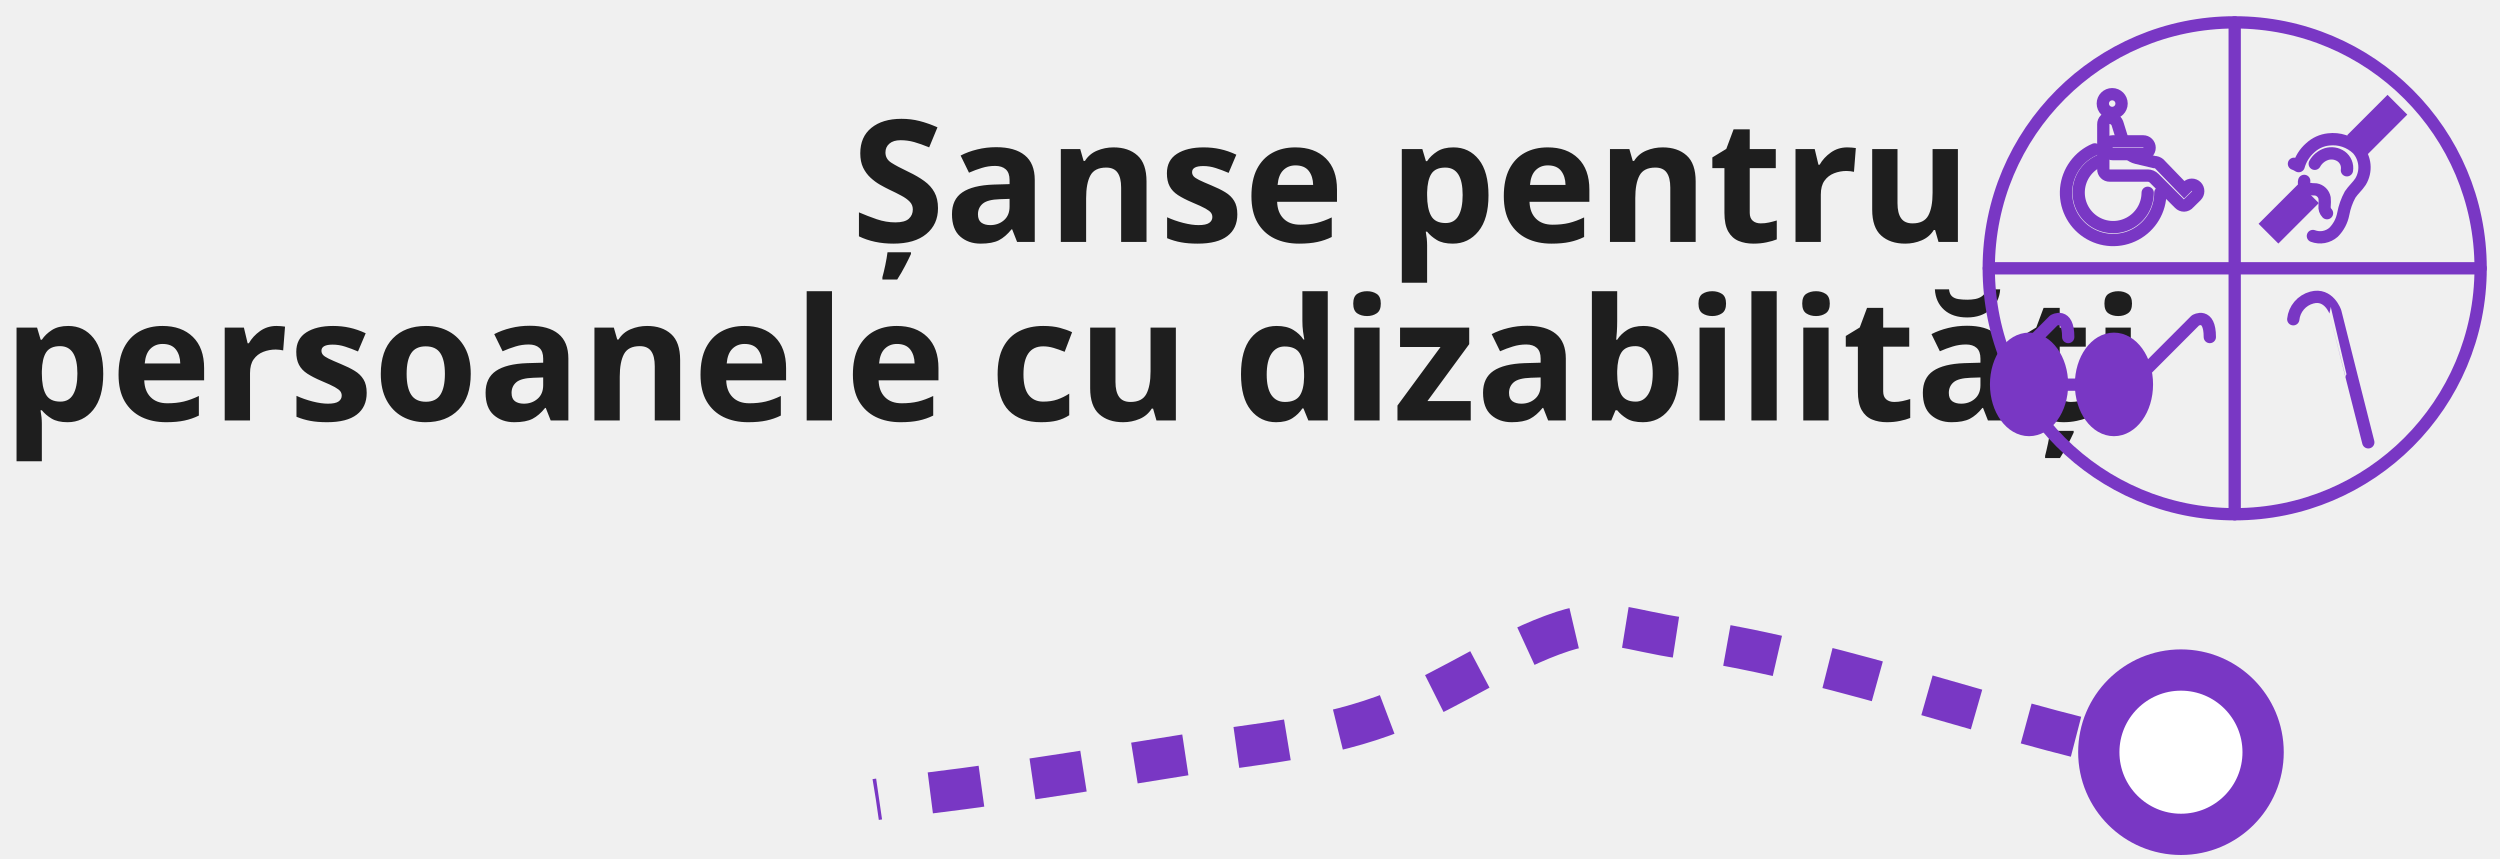
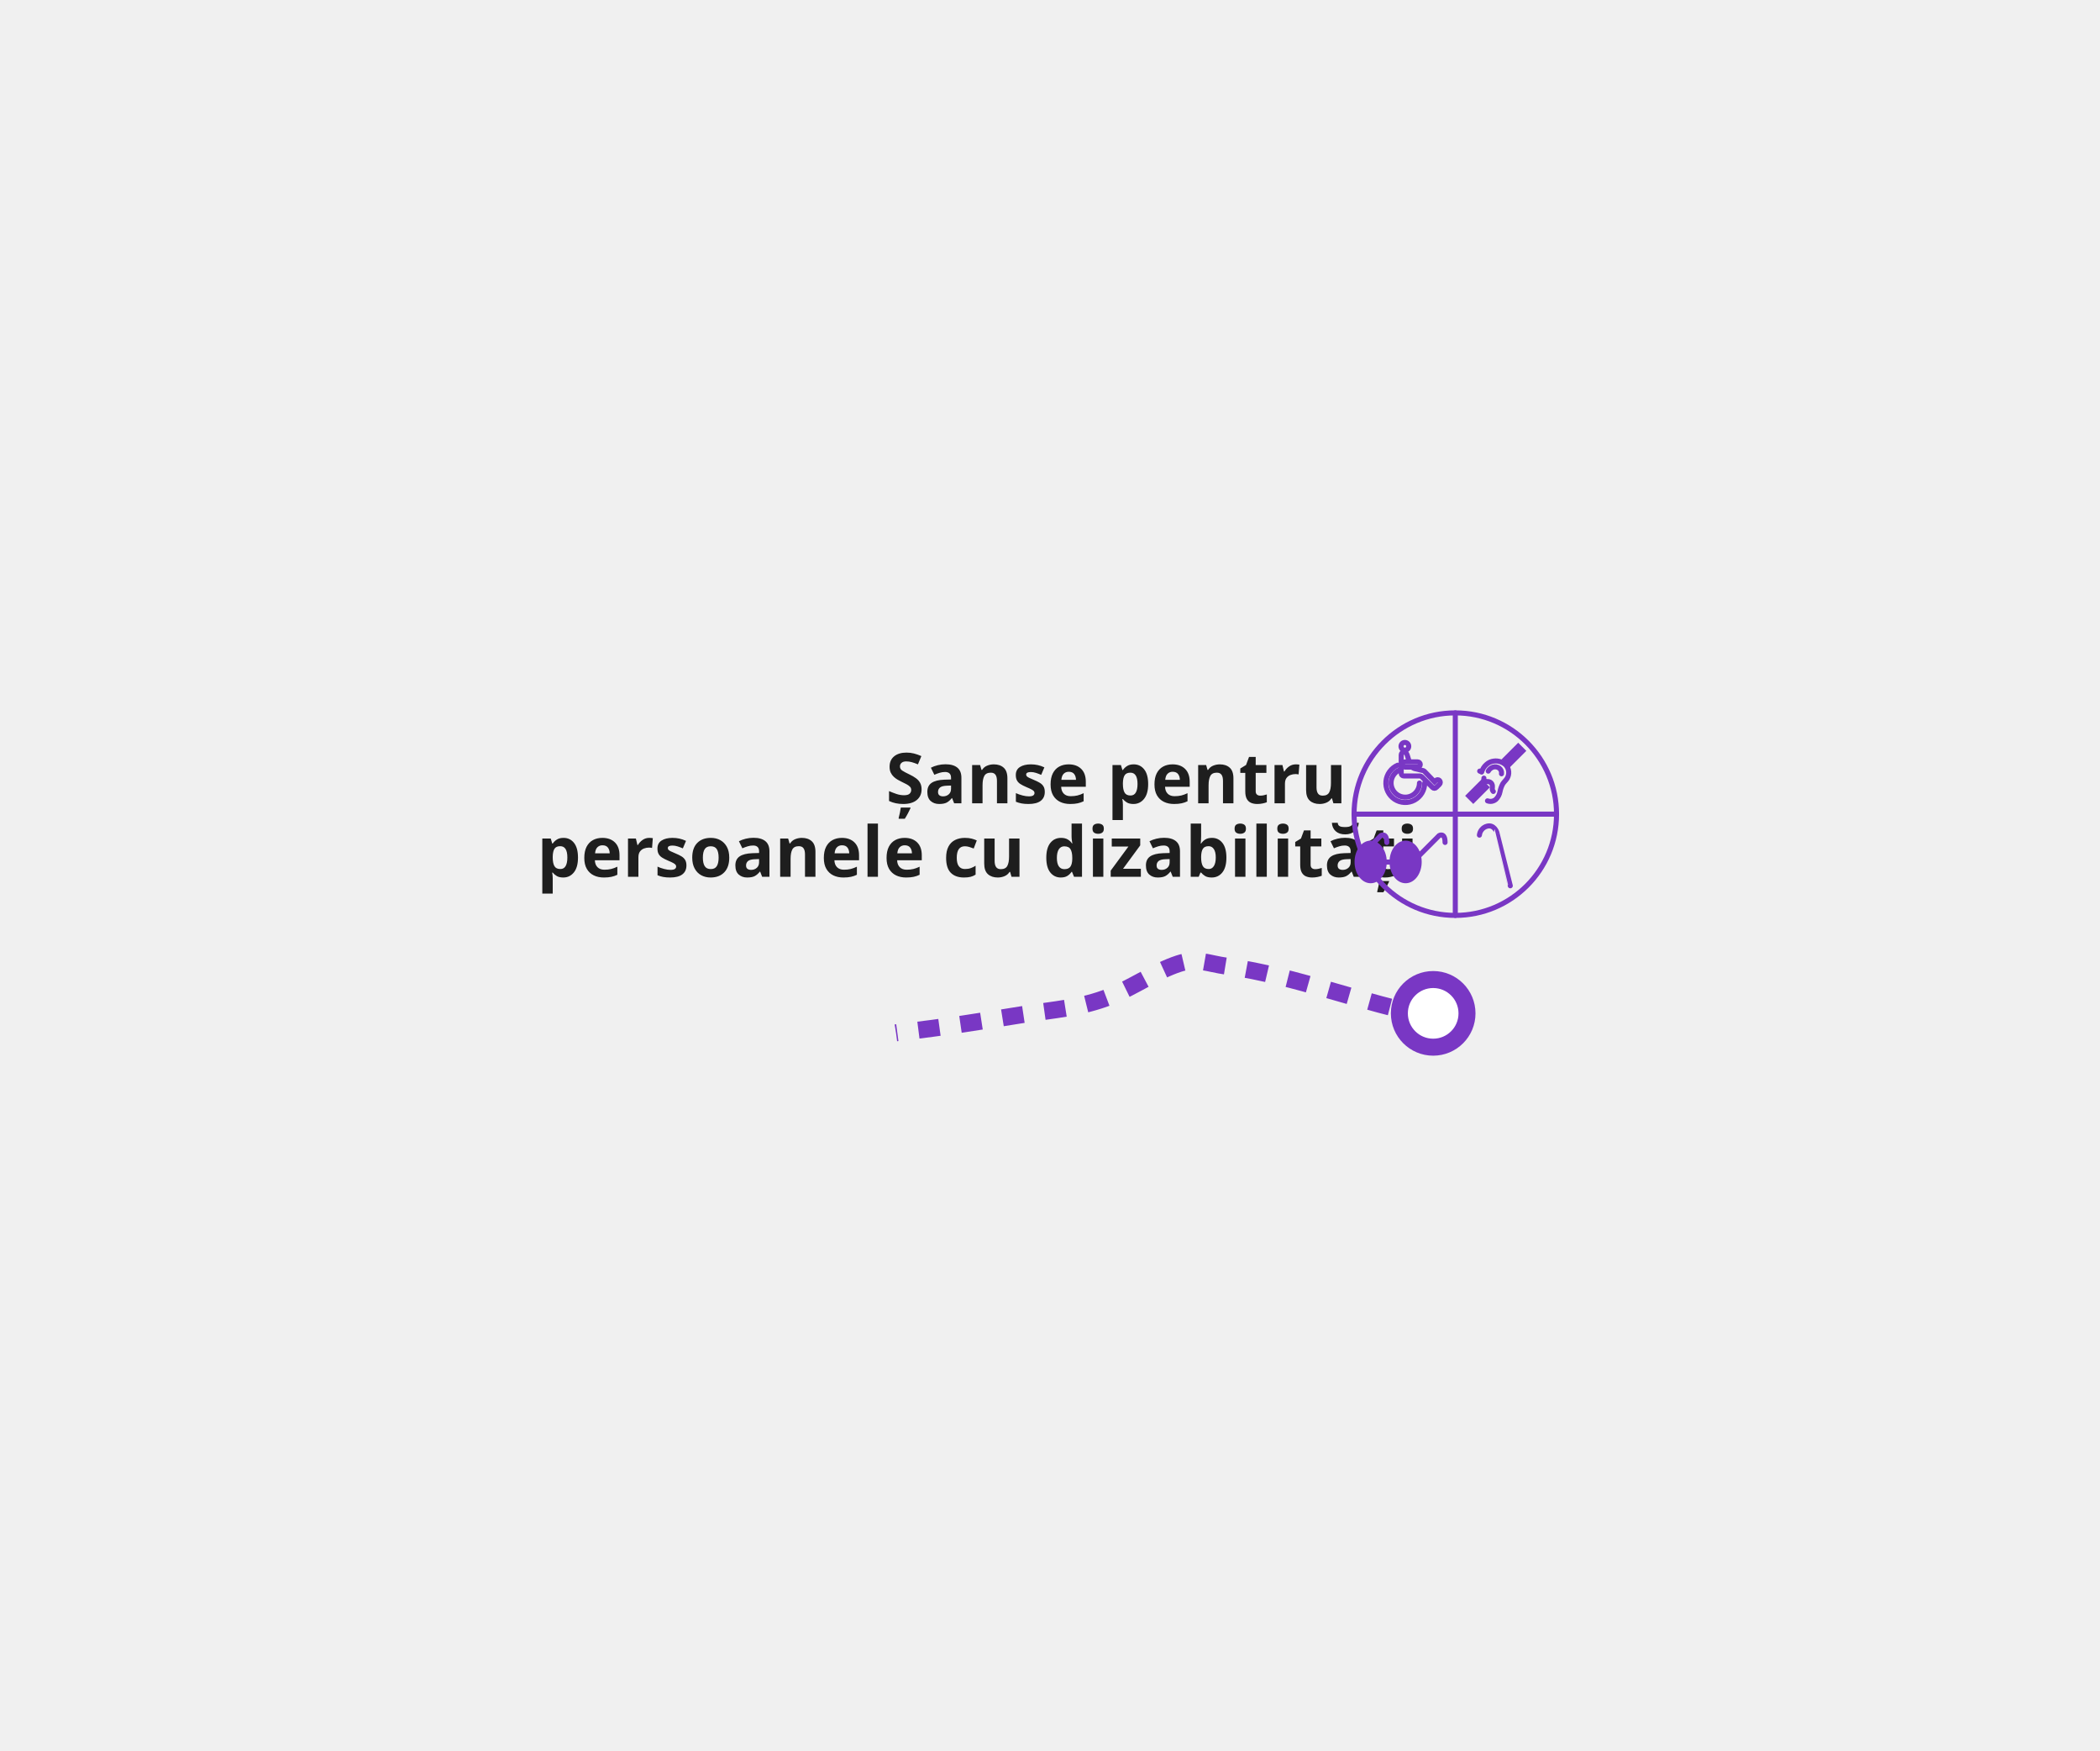
- <svg xmlns="http://www.w3.org/2000/svg" width="588" height="202" viewBox="0 0 588 202" fill="none">
-   <path d="M511.952 178.571C472.499 171.276 435.115 155.701 395.48 150.061C383.372 148.354 378.095 145.068 367.565 148.509C354.164 152.907 341.668 161.91 328.422 167.214C311.761 173.863 296.187 174.768 278.543 177.588C255.517 181.288 232.492 185.065 209.312 187.6C208.199 187.73 207.112 187.859 206 188.04" stroke="#7937C4" stroke-width="9.707" stroke-miterlimit="10" stroke-linejoin="round" stroke-dasharray="12.13 12.13" />
-   <path d="M512.961 196.241C523.634 196.241 532.286 187.589 532.286 176.916C532.286 166.242 523.634 157.59 512.961 157.59C502.287 157.59 493.635 166.242 493.635 176.916C493.635 187.589 502.287 196.241 512.961 196.241Z" fill="white" stroke="#7937C4" stroke-width="9.707" stroke-miterlimit="10" stroke-linecap="round" stroke-linejoin="round" />
-   <text fill="#1E1E1E" xml:space="preserve" style="white-space: pre" font-family="Titillium Web" font-size="40" font-weight="600" letter-spacing="0px">
-     <tspan x="200.18" y="56.9">Șanse pentru + <svg xmlns="http://www.w3.org/2000/svg" width="1200" height="1000" viewBox="0 0 1200 1000" fill="none">
+   <g id="segment-care-05-sanse-pentru-persoane-cu-disabilitati">
+     <g id="Group 1150">
+       <g id="Group 1142">
+         <path id="Vector" d="M817.952 580.571C778.499 573.276 741.115 557.701 701.48 552.061C689.372 550.354 684.095 547.068 673.565 550.509C660.164 554.907 647.668 563.91 634.422 569.214C617.761 575.863 602.187 576.768 584.543 579.588C561.517 583.288 538.492 587.065 515.312 589.6C514.199 589.73 513.112 589.859 512 590.04" stroke="#7937C4" stroke-width="9.707" stroke-miterlimit="10" stroke-linejoin="round" stroke-dasharray="12.13 12.13" />
+         <path id="Vector_2" d="M818.961 598.241C829.634 598.241 838.286 589.589 838.286 578.916C838.286 568.242 829.634 559.59 818.961 559.59C808.287 559.59 799.635 568.242 799.635 578.916C799.635 589.589 808.287 598.241 818.961 598.241Z" fill="white" stroke="#7937C4" stroke-width="9.707" stroke-miterlimit="10" stroke-linecap="round" stroke-linejoin="round" />
+       </g>
+       <text id="Èanse pentruâ¨persoanele cu dizabilitÄÈi" fill="#1E1E1E" xml:space="preserve" style="white-space: pre" font-family="Titillium Web" font-size="40" font-weight="600" letter-spacing="0px">
+         <tspan x="506.18" y="458.9">Șanse pentru </tspan>
-     <tspan x="0.766" y="98.9">persoanele cu dizabilități</tspan>
-   </text>
-   <path d="M513.682 48.347C513.28 48.343 512.896 48.179 512.614 47.892L506.634 41.912C506.241 41.522 505.71 41.301 505.156 41.298H496.197C495.999 41.301 495.803 41.265 495.619 41.19C495.436 41.116 495.269 41.006 495.129 40.866C494.989 40.726 494.879 40.559 494.804 40.376C494.73 40.192 494.693 39.996 494.696 39.798V29.225C494.693 29.026 494.73 28.828 494.804 28.643C494.878 28.459 494.988 28.291 495.128 28.149C495.268 28.007 495.434 27.894 495.618 27.817C495.801 27.741 495.998 27.701 496.197 27.701C496.648 27.725 497.079 27.896 497.424 28.187C497.768 28.479 498.009 28.875 498.107 29.316L499.653 34.295C499.829 34.987 500.191 35.618 500.7 36.119C501.209 36.62 501.846 36.972 502.541 37.137L506.679 38.115C507.101 38.116 507.51 38.261 507.839 38.524L513.728 44.618L514.456 43.891C514.595 43.749 514.762 43.636 514.945 43.559C515.128 43.483 515.325 43.443 515.524 43.443C515.723 43.443 515.92 43.483 516.104 43.559C516.287 43.636 516.453 43.749 516.593 43.891C516.868 44.178 517.022 44.561 517.022 44.959C517.022 45.357 516.868 45.74 516.593 46.028L514.796 47.801C514.66 47.965 514.49 48.099 514.298 48.193C514.106 48.287 513.896 48.339 513.682 48.347Z" stroke="#7937C4" stroke-width="2.892" stroke-miterlimit="10" />
-   <path d="M504.085 36.251H496.945C496.547 36.251 496.165 36.093 495.884 35.811C495.602 35.53 495.444 35.148 495.444 34.75C495.444 34.352 495.602 33.971 495.884 33.689C496.165 33.408 496.547 33.249 496.945 33.249H504.085C504.483 33.249 504.864 33.408 505.146 33.689C505.427 33.971 505.585 34.352 505.585 34.75C505.585 35.148 505.427 35.53 505.146 35.811C504.864 36.093 504.483 36.251 504.085 36.251Z" fill="white" stroke="#7937C4" stroke-width="2.892" stroke-miterlimit="10" />
-   <path d="M508.113 45.346C508.115 47.353 507.573 49.322 506.544 51.045C505.516 52.768 504.04 54.18 502.273 55.13C500.506 56.08 498.514 56.534 496.509 56.442C494.505 56.35 492.563 55.717 490.89 54.609C489.217 53.501 487.876 51.961 487.01 50.151C486.143 48.341 485.783 46.331 485.968 44.333C486.154 42.335 486.877 40.425 488.062 38.805C489.247 37.186 490.849 35.918 492.697 35.137" stroke="#7937C4" stroke-width="2.892" stroke-linecap="round" stroke-linejoin="round" />
-   <path d="M505.134 45.344C505.126 46.805 504.724 48.237 503.97 49.489C503.216 50.741 502.138 51.766 500.85 52.456C499.561 53.146 498.111 53.476 496.651 53.41C495.191 53.344 493.776 52.885 492.555 52.082C491.334 51.279 490.353 50.16 489.714 48.846C489.076 47.531 488.805 46.068 488.929 44.612C489.053 43.156 489.567 41.76 490.419 40.572C491.27 39.385 492.426 38.449 493.765 37.863" stroke="#7937C4" stroke-width="2.892" stroke-linecap="round" stroke-linejoin="round" />
-   <path d="M496.787 26.564C498.005 26.564 498.992 25.577 498.992 24.359C498.992 23.14 498.005 22.153 496.787 22.153C495.568 22.153 494.581 23.14 494.581 24.359C494.581 25.577 495.568 26.564 496.787 26.564Z" stroke="#7937C4" stroke-width="2.892" stroke-miterlimit="10" />
-   <path d="M539.539 38.525C539.931 38.66 540.306 38.844 540.653 39.071C541.118 37.393 542.067 35.891 543.382 34.75C544.565 33.652 546.073 32.966 547.679 32.795C548.914 32.64 550.167 32.764 551.348 33.157C552.528 33.55 553.606 34.204 554.5 35.069C555.416 36.101 555.978 37.399 556.105 38.773C556.232 40.147 555.917 41.526 555.205 42.709C554.5 43.8 553.477 44.664 552.75 45.755C551.975 47.177 551.43 48.711 551.135 50.303C550.825 51.937 550.033 53.442 548.862 54.623C548.207 55.199 547.409 55.586 546.552 55.742C545.694 55.898 544.811 55.818 543.995 55.51" stroke="#7937C4" stroke-width="2.892" stroke-linecap="round" stroke-linejoin="round" />
-   <path d="M544.428 38.525C545.018 37.45 545.993 36.638 547.156 36.251C547.742 36.067 548.363 36.021 548.971 36.115C549.578 36.21 550.155 36.443 550.658 36.797C551.16 37.162 551.55 37.66 551.787 38.233C552.024 38.807 552.097 39.435 551.999 40.048" stroke="#7937C4" stroke-width="2.892" stroke-linecap="round" stroke-linejoin="round" />
-   <path d="M541.948 42.548C541.855 42.898 541.889 43.27 542.042 43.599C542.196 43.927 542.461 44.19 542.789 44.344C543.407 44.493 544.041 44.561 544.676 44.548C545.187 44.633 545.659 44.872 546.03 45.234C546.4 45.596 546.65 46.063 546.745 46.572C546.802 47.192 546.802 47.816 546.745 48.436C546.707 48.745 546.739 49.058 546.837 49.353C546.935 49.648 547.098 49.918 547.314 50.142" stroke="#7937C4" stroke-width="2.892" stroke-linecap="round" stroke-linejoin="round" />
-   <path d="M561.545 24.352L554.069 31.828L556.674 34.433L564.15 26.957L561.545 24.352Z" fill="#7937C4" stroke="#7937C4" stroke-width="2.892" stroke-miterlimit="10" />
-   <path d="M540.737 45.159L533.261 52.636L535.865 55.24L543.342 47.764L540.737 45.159Z" fill="#7937C4" stroke="#7937C4" stroke-width="2.892" stroke-miterlimit="10" />
-   <path d="M477.233 101.144C481.515 101.144 484.987 96.338 484.987 90.411C484.987 84.484 481.515 79.679 477.233 79.679C472.951 79.679 469.479 84.484 469.479 90.411C469.479 96.338 472.951 101.144 477.233 101.144Z" fill="#7937C4" stroke="#7937C4" stroke-width="2.892" stroke-miterlimit="10" />
-   <path d="M497.2 101.144C501.482 101.144 504.953 96.338 504.953 90.411C504.953 84.484 501.482 79.679 497.2 79.679C492.918 79.679 489.446 84.484 489.446 90.411C489.446 96.338 492.918 101.144 497.2 101.144Z" fill="#7937C4" stroke="#7937C4" stroke-width="2.892" stroke-miterlimit="10" />
-   <path d="M504.334 87.41L516.362 75.359C516.362 75.359 519.75 73.336 519.75 79.27" stroke="#7937C4" stroke-width="2.892" stroke-linecap="round" stroke-linejoin="round" />
-   <path d="M471.028 87.41L483.057 75.359C483.057 75.359 486.445 73.336 486.445 79.27" stroke="#7937C4" stroke-width="2.892" stroke-linecap="round" stroke-linejoin="round" />
-   <path d="M484.191 90.478H491.604" stroke="#7937C4" stroke-width="2.892" stroke-linecap="round" stroke-linejoin="round" />
-   <path d="M557.022 104.032C557.022 104.032 549.269 73.45 549.291 73.427C549.314 73.404 547.745 68.88 543.721 69.994C542.567 70.304 541.534 70.957 540.759 71.867C539.984 72.776 539.502 73.899 539.378 75.087" stroke="#7937C4" stroke-width="2.892" stroke-linecap="round" stroke-linejoin="round" />
-   <path d="M525.599 120.948C557.546 120.948 583.444 95.05 583.444 63.104C583.444 31.157 557.546 5.259 525.599 5.259C493.652 5.259 467.754 31.157 467.754 63.104C467.754 95.05 493.652 120.948 525.599 120.948Z" stroke="#7937C4" stroke-width="2.892" stroke-linecap="round" stroke-linejoin="round" />
-   <path d="M525.6 5.281V120.948" stroke="#7937C4" stroke-width="2.892" stroke-linecap="round" stroke-linejoin="round" />
-   <path d="M467.774 63.103H583.441" stroke="#7937C4" stroke-width="2.892" stroke-linecap="round" stroke-linejoin="round" />
+         <tspan x="306.766" y="500.9">persoanele cu dizabilități</tspan>
+       </text>
+       <g id="icon-sanse-pentru-persoanele-cu-dizabilitati 1">
+         <path id="Vector_3" d="M819.682 450.347C819.28 450.343 818.896 450.179 818.614 449.892L812.634 443.912C812.241 443.522 811.71 443.301 811.156 443.298H802.197C801.999 443.301 801.803 443.265 801.619 443.19C801.436 443.116 801.269 443.006 801.129 442.866C800.989 442.726 800.879 442.559 800.804 442.376C800.73 442.192 800.693 441.996 800.696 441.798V431.225C800.693 431.026 800.73 430.828 800.804 430.643C800.878 430.459 800.988 430.29 801.128 430.149C801.268 430.007 801.434 429.894 801.618 429.818C801.801 429.741 801.998 429.701 802.197 429.701C802.648 429.725 803.079 429.896 803.424 430.187C803.768 430.479 804.009 430.875 804.107 431.316L805.653 436.295C805.829 436.987 806.191 437.618 806.7 438.119C807.209 438.62 807.846 438.972 808.541 439.137L812.679 440.115C813.101 440.116 813.51 440.261 813.839 440.524L819.728 446.618L820.456 445.89C820.595 445.749 820.762 445.636 820.945 445.559C821.128 445.483 821.325 445.443 821.524 445.443C821.723 445.443 821.92 445.483 822.104 445.559C822.287 445.636 822.453 445.749 822.593 445.89C822.868 446.178 823.022 446.561 823.022 446.959C823.022 447.357 822.868 447.74 822.593 448.028L820.796 449.801C820.66 449.965 820.49 450.099 820.298 450.193C820.106 450.287 819.896 450.339 819.682 450.347Z" stroke="#7937C4" stroke-width="2.892" stroke-miterlimit="10" />
+         <path id="Vector_4" d="M810.085 438.25H802.945C802.547 438.25 802.165 438.092 801.884 437.811C801.602 437.529 801.444 437.148 801.444 436.75C801.444 436.352 801.602 435.97 801.884 435.689C802.165 435.407 802.547 435.249 802.945 435.249H810.085C810.483 435.249 810.864 435.407 811.146 435.689C811.427 435.97 811.585 436.352 811.585 436.75C811.585 437.148 811.427 437.529 811.146 437.811C810.864 438.092 810.483 438.25 810.085 438.25Z" fill="white" stroke="#7937C4" stroke-width="2.892" stroke-miterlimit="10" />
+         <path id="Vector_5" d="M814.113 447.347C814.115 449.353 813.573 451.323 812.544 453.046C811.516 454.768 810.04 456.18 808.273 457.131C806.506 458.081 804.514 458.534 802.509 458.443C800.505 458.351 798.563 457.717 796.89 456.609C795.217 455.502 793.876 453.961 793.01 452.151C792.143 450.342 791.783 448.331 791.968 446.333C792.154 444.335 792.877 442.425 794.062 440.806C795.247 439.187 796.849 437.919 798.697 437.138" stroke="#7937C4" stroke-width="2.892" stroke-linecap="round" stroke-linejoin="round" />
+         <path id="Vector_6" d="M811.134 447.344C811.126 448.805 810.724 450.238 809.97 451.49C809.216 452.741 808.138 453.766 806.85 454.456C805.561 455.146 804.111 455.476 802.651 455.41C801.191 455.344 799.776 454.886 798.555 454.082C797.334 453.279 796.353 452.161 795.714 450.846C795.076 449.531 794.805 448.069 794.929 446.613C795.053 445.156 795.567 443.761 796.419 442.573C797.27 441.385 798.426 440.449 799.765 439.863" stroke="#7937C4" stroke-width="2.892" stroke-linecap="round" stroke-linejoin="round" />
+         <path id="Vector_7" d="M802.787 428.564C804.005 428.564 804.992 427.577 804.992 426.359C804.992 425.141 804.005 424.153 802.787 424.153C801.568 424.153 800.581 425.141 800.581 426.359C800.581 427.577 801.568 428.564 802.787 428.564Z" stroke="#7937C4" stroke-width="2.892" stroke-miterlimit="10" />
+         <path id="Vector_8" d="M845.539 440.524C845.931 440.66 846.306 440.843 846.653 441.07C847.118 439.393 848.067 437.89 849.382 436.75C850.565 435.651 852.073 434.965 853.679 434.794C854.914 434.639 856.167 434.763 857.348 435.157C858.528 435.55 859.606 436.203 860.5 437.068C861.416 438.101 861.978 439.398 862.105 440.773C862.232 442.147 861.917 443.525 861.205 444.708C860.5 445.799 859.477 446.663 858.75 447.755C857.975 449.176 857.43 450.711 857.135 452.302C856.825 453.937 856.033 455.442 854.862 456.622C854.207 457.198 853.409 457.585 852.552 457.741C851.694 457.898 850.811 457.817 849.995 457.509" stroke="#7937C4" stroke-width="2.892" stroke-linecap="round" stroke-linejoin="round" />
+         <path id="Vector_9" d="M850.428 440.525C851.018 439.45 851.993 438.638 853.156 438.251C853.742 438.067 854.363 438.02 854.971 438.115C855.578 438.21 856.155 438.443 856.658 438.797C857.16 439.162 857.55 439.659 857.787 440.233C858.024 440.807 858.097 441.435 857.999 442.048" stroke="#7937C4" stroke-width="2.892" stroke-linecap="round" stroke-linejoin="round" />
+         <path id="Vector_10" d="M847.948 444.548C847.855 444.898 847.889 445.27 848.042 445.599C848.196 445.927 848.461 446.191 848.789 446.344C849.407 446.493 850.041 446.562 850.676 446.549C851.187 446.633 851.659 446.873 852.03 447.234C852.4 447.597 852.65 448.064 852.745 448.572C852.802 449.193 852.802 449.817 852.745 450.437C852.707 450.745 852.739 451.058 852.837 451.354C852.935 451.649 853.098 451.918 853.314 452.142" stroke="#7937C4" stroke-width="2.892" stroke-linecap="round" stroke-linejoin="round" />
+         <path id="Vector_11" d="M867.545 426.352L860.069 433.828L862.674 436.432L870.15 428.956L867.545 426.352Z" fill="#7937C4" stroke="#7937C4" stroke-width="2.892" stroke-miterlimit="10" />
+         <path id="Vector_12" d="M846.737 447.159L839.261 454.635L841.865 457.24L849.342 449.764L846.737 447.159Z" fill="#7937C4" stroke="#7937C4" stroke-width="2.892" stroke-miterlimit="10" />
+         <path id="Vector_13" d="M783.233 503.144C787.515 503.144 790.987 498.339 790.987 492.412C790.987 486.485 787.515 481.68 783.233 481.68C778.951 481.68 775.479 486.485 775.479 492.412C775.479 498.339 778.951 503.144 783.233 503.144Z" fill="#7937C4" stroke="#7937C4" stroke-width="2.892" stroke-miterlimit="10" />
+         <path id="Vector_14" d="M803.2 503.144C807.482 503.144 810.953 498.339 810.953 492.412C810.953 486.485 807.482 481.68 803.2 481.68C798.918 481.68 795.446 486.485 795.446 492.412C795.446 498.339 798.918 503.144 803.2 503.144Z" fill="#7937C4" stroke="#7937C4" stroke-width="2.892" stroke-miterlimit="10" />
+         <path id="Vector_15" d="M810.334 489.41L822.362 477.359C822.362 477.359 825.75 475.336 825.75 481.27" stroke="#7937C4" stroke-width="2.892" stroke-linecap="round" stroke-linejoin="round" />
+         <path id="Vector_16" d="M777.028 489.41L789.057 477.359C789.057 477.359 792.445 475.336 792.445 481.27" stroke="#7937C4" stroke-width="2.892" stroke-linecap="round" stroke-linejoin="round" />
+         <path id="Vector_17" d="M790.191 492.479H797.604" stroke="#7937C4" stroke-width="2.892" stroke-linecap="round" stroke-linejoin="round" />
+         <path id="Vector_18" d="M863.022 506.032C863.022 506.032 855.269 475.45 855.291 475.427C855.314 475.404 853.745 470.88 849.721 471.994C848.567 472.304 847.534 472.957 846.759 473.867C845.984 474.776 845.502 475.899 845.378 477.087" stroke="#7937C4" stroke-width="2.892" stroke-linecap="round" stroke-linejoin="round" />
+         <path id="Vector_19" d="M831.599 522.948C863.546 522.948 889.444 497.05 889.444 465.104C889.444 433.157 863.546 407.259 831.599 407.259C799.652 407.259 773.754 433.157 773.754 465.104C773.754 497.05 799.652 522.948 831.599 522.948Z" stroke="#7937C4" stroke-width="2.892" stroke-linecap="round" stroke-linejoin="round" />
+         <path id="Vector_20" d="M831.6 407.281V522.948" stroke="#7937C4" stroke-width="2.892" stroke-linecap="round" stroke-linejoin="round" />
+         <path id="Vector_21" d="M773.774 465.104H889.441" stroke="#7937C4" stroke-width="2.892" stroke-linecap="round" stroke-linejoin="round" />
+       </g>
+     </g>
+   </g>
</svg>
